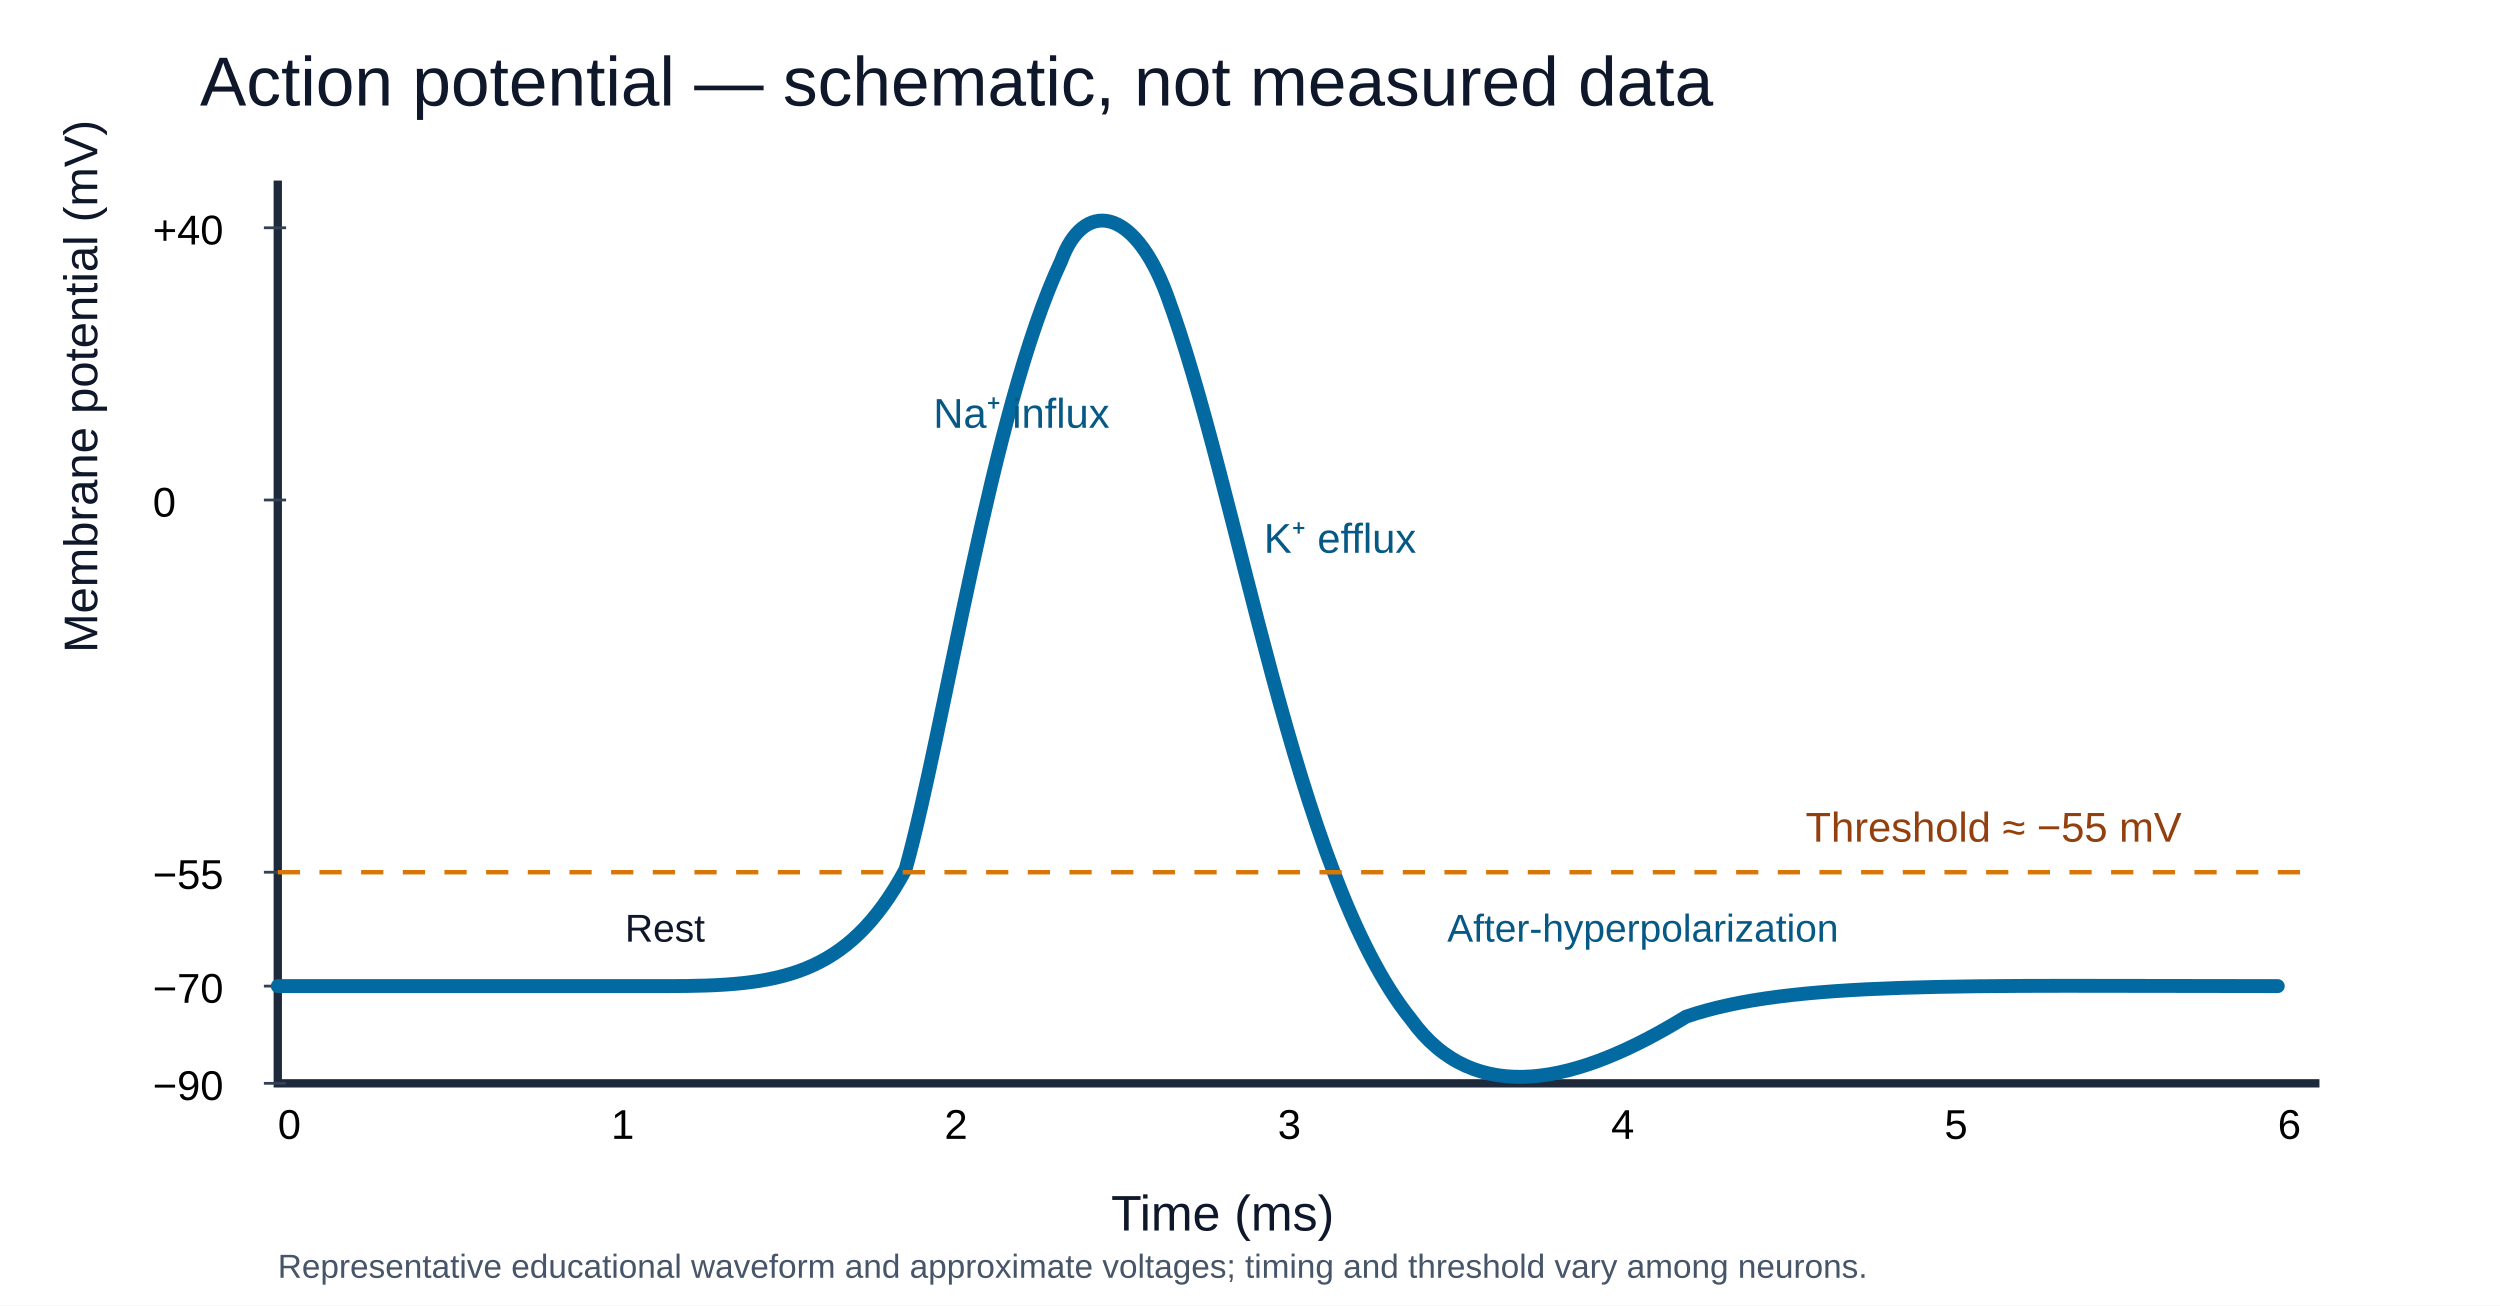
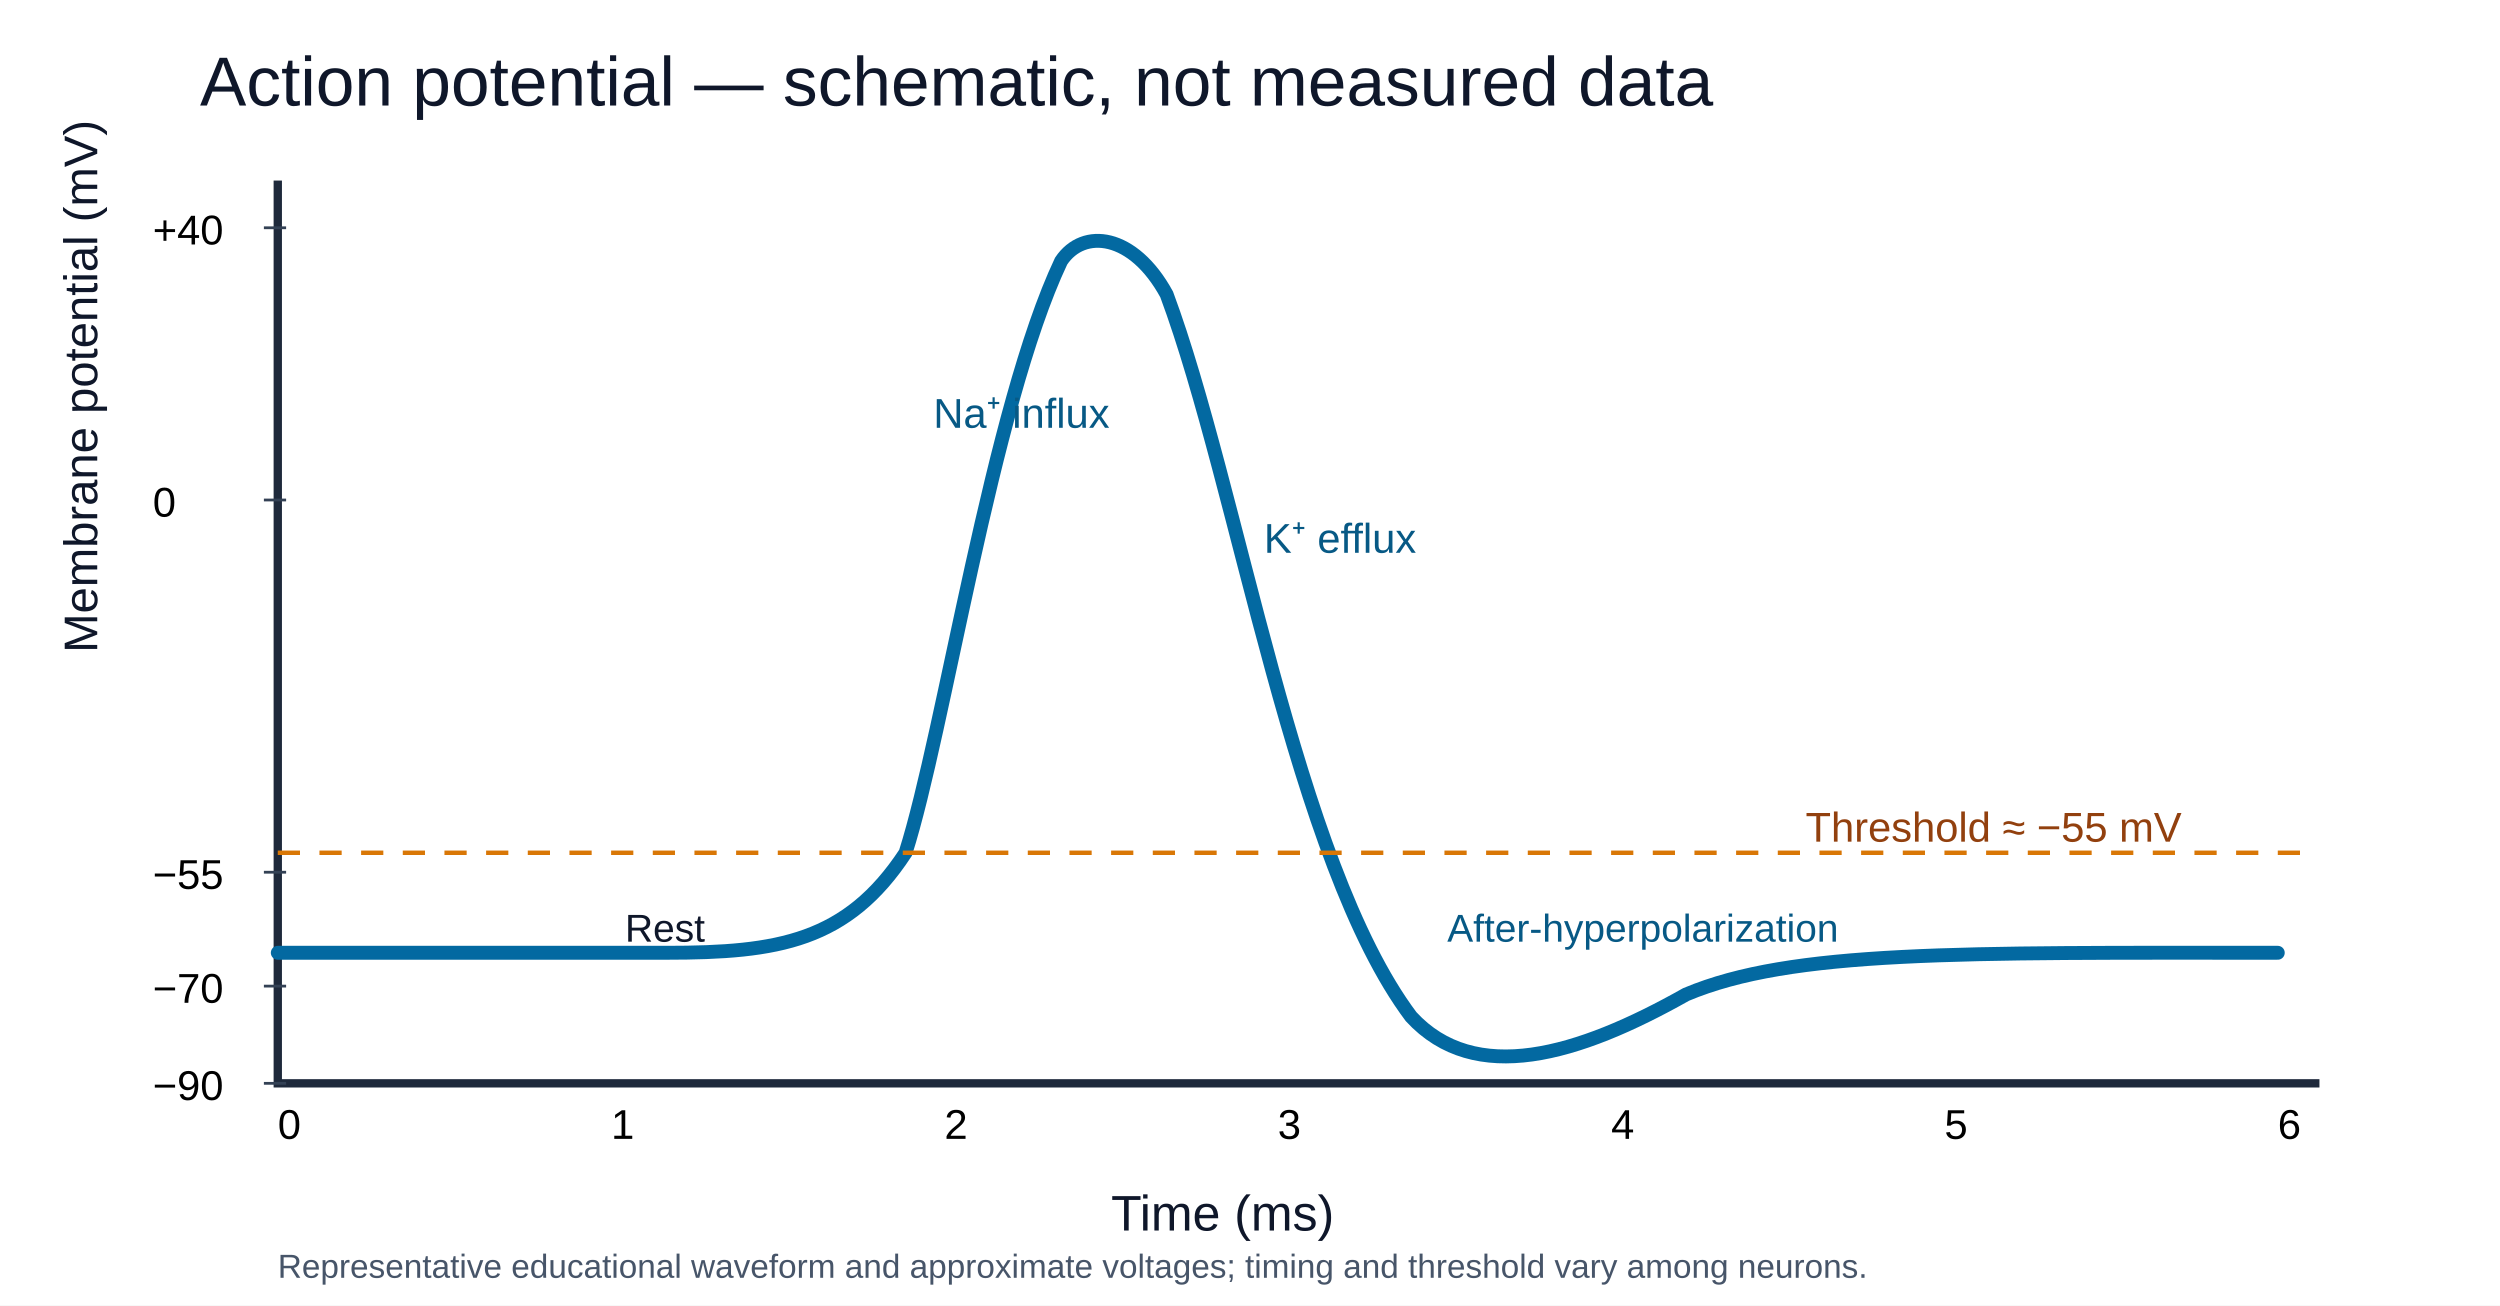
<svg xmlns="http://www.w3.org/2000/svg" viewBox="0 0 900 470" role="img" aria-label="Schematic membrane potential against time, voltage from minus 90 to plus 40 millivolts and time from zero to six milliseconds.">
  <rect width="900" height="470" fill="#fff" />
  <text x="72" y="38" font-size="25" fill="#0f172a" font-family="Arial">Action potential — schematic, not measured data</text>
  <path d="M100 65 V390 H835" fill="none" stroke="#1e293b" stroke-width="3" />
  <text x="35" y="235" font-size="17" font-family="Arial" fill="#0f172a" transform="rotate(-90 35 235)">Membrane potential (mV)</text>
  <text x="400" y="443" font-size="18" font-family="Arial" fill="#0f172a">Time (ms)</text>
  <path d="M95 82 h8" stroke="#334155" />
  <text x="55" y="88" font-size="15" font-family="Arial">+40</text>
  <path d="M95 180 h8" stroke="#334155" />
  <text x="55" y="186" font-size="15" font-family="Arial">0</text>
  <path d="M95 314 h8" stroke="#334155" />
  <text x="55" y="320" font-size="15" font-family="Arial">−55</text>
  <path d="M95 355 h8" stroke="#334155" />
  <text x="55" y="361" font-size="15" font-family="Arial">−70</text>
  <path d="M95 390 h8" stroke="#334155" />
  <text x="55" y="396" font-size="15" font-family="Arial">−90</text>
  <text x="100" y="410" font-size="15" font-family="Arial">0</text>
  <text x="220" y="410" font-size="15" font-family="Arial">1</text>
  <text x="340" y="410" font-size="15" font-family="Arial">2</text>
  <text x="460" y="410" font-size="15" font-family="Arial">3</text>
  <text x="580" y="410" font-size="15" font-family="Arial">4</text>
  <text x="700" y="410" font-size="15" font-family="Arial">5</text>
  <text x="820" y="410" font-size="15" font-family="Arial">6</text>
-   <path d="M100 355 L240 355 C280 355 305 352 326 313 C340 263 357 147 382 94 C390 72 408 74 420 106 C446 176 466 315 508 367 C531 399 568 390 607 366 C645 353 705 355 820 355" fill="none" stroke="#0369a1" stroke-width="5" stroke-linecap="round" />
-   <path d="M100 314 H834" stroke="#d97706" stroke-dasharray="8 7" stroke-width="1.6" />
+   <path d="M100 343 L240 343 C280 343 305 339 326 307 C340 263 357 147 382 94 C390 82 408 84 420 106 C446 176 466 310 508 366 C531 391 568 380 607 358 C645 342 705 343 820 343" fill="none" stroke="#0369a1" stroke-width="5" stroke-linecap="round" />
+   <path d="M100 307 H834" stroke="#d97706" stroke-dasharray="8 7" stroke-width="1.6" />
  <text x="650" y="303" font-size="15" fill="#92400e" font-family="Arial">Threshold ≈ −55 mV</text>
  <text x="225" y="339" font-size="14" font-family="Arial" fill="#0f172a">Rest</text>
  <text x="336" y="154" font-size="15" font-family="Arial" fill="#075985">Na⁺ influx</text>
  <text x="455" y="199" font-size="15" font-family="Arial" fill="#075985">K⁺ efflux</text>
  <text x="521" y="339" font-size="14" font-family="Arial" fill="#075985">After-hyperpolarization</text>
  <text x="100" y="460" font-size="12" font-family="Arial" fill="#475569">Representative educational waveform and approximate voltages; timing and threshold vary among neurons.</text>
</svg>
